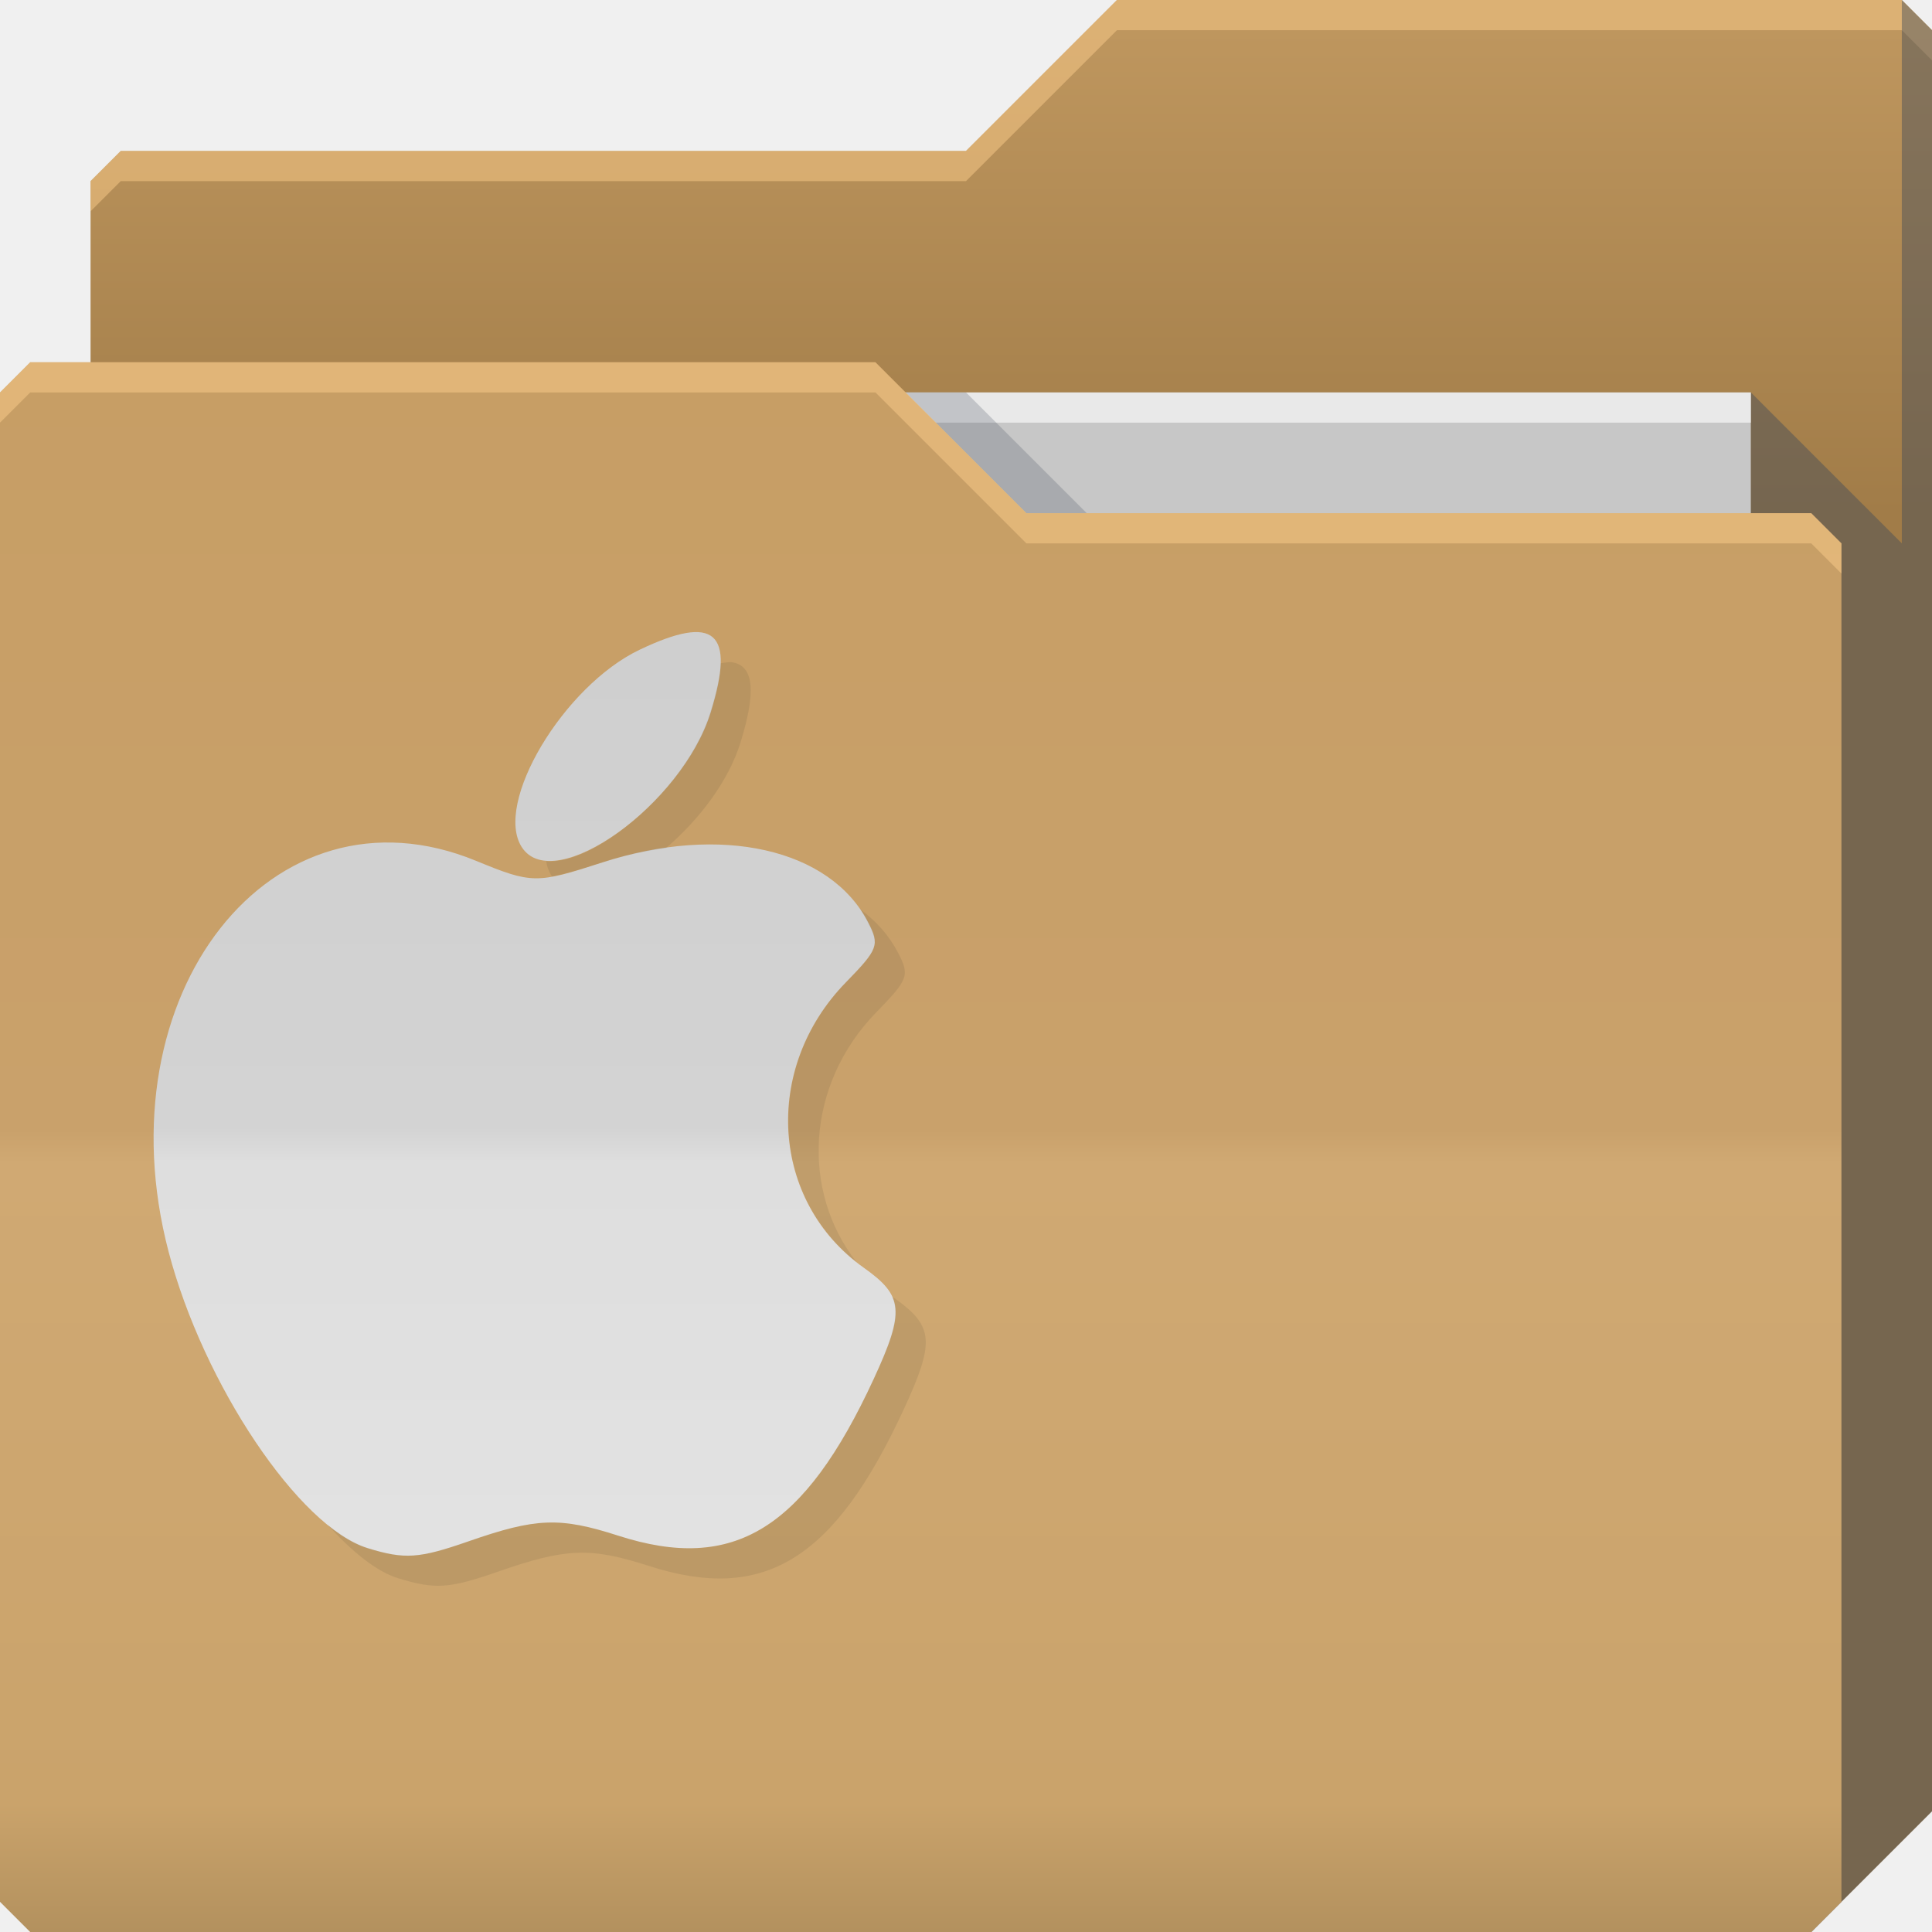
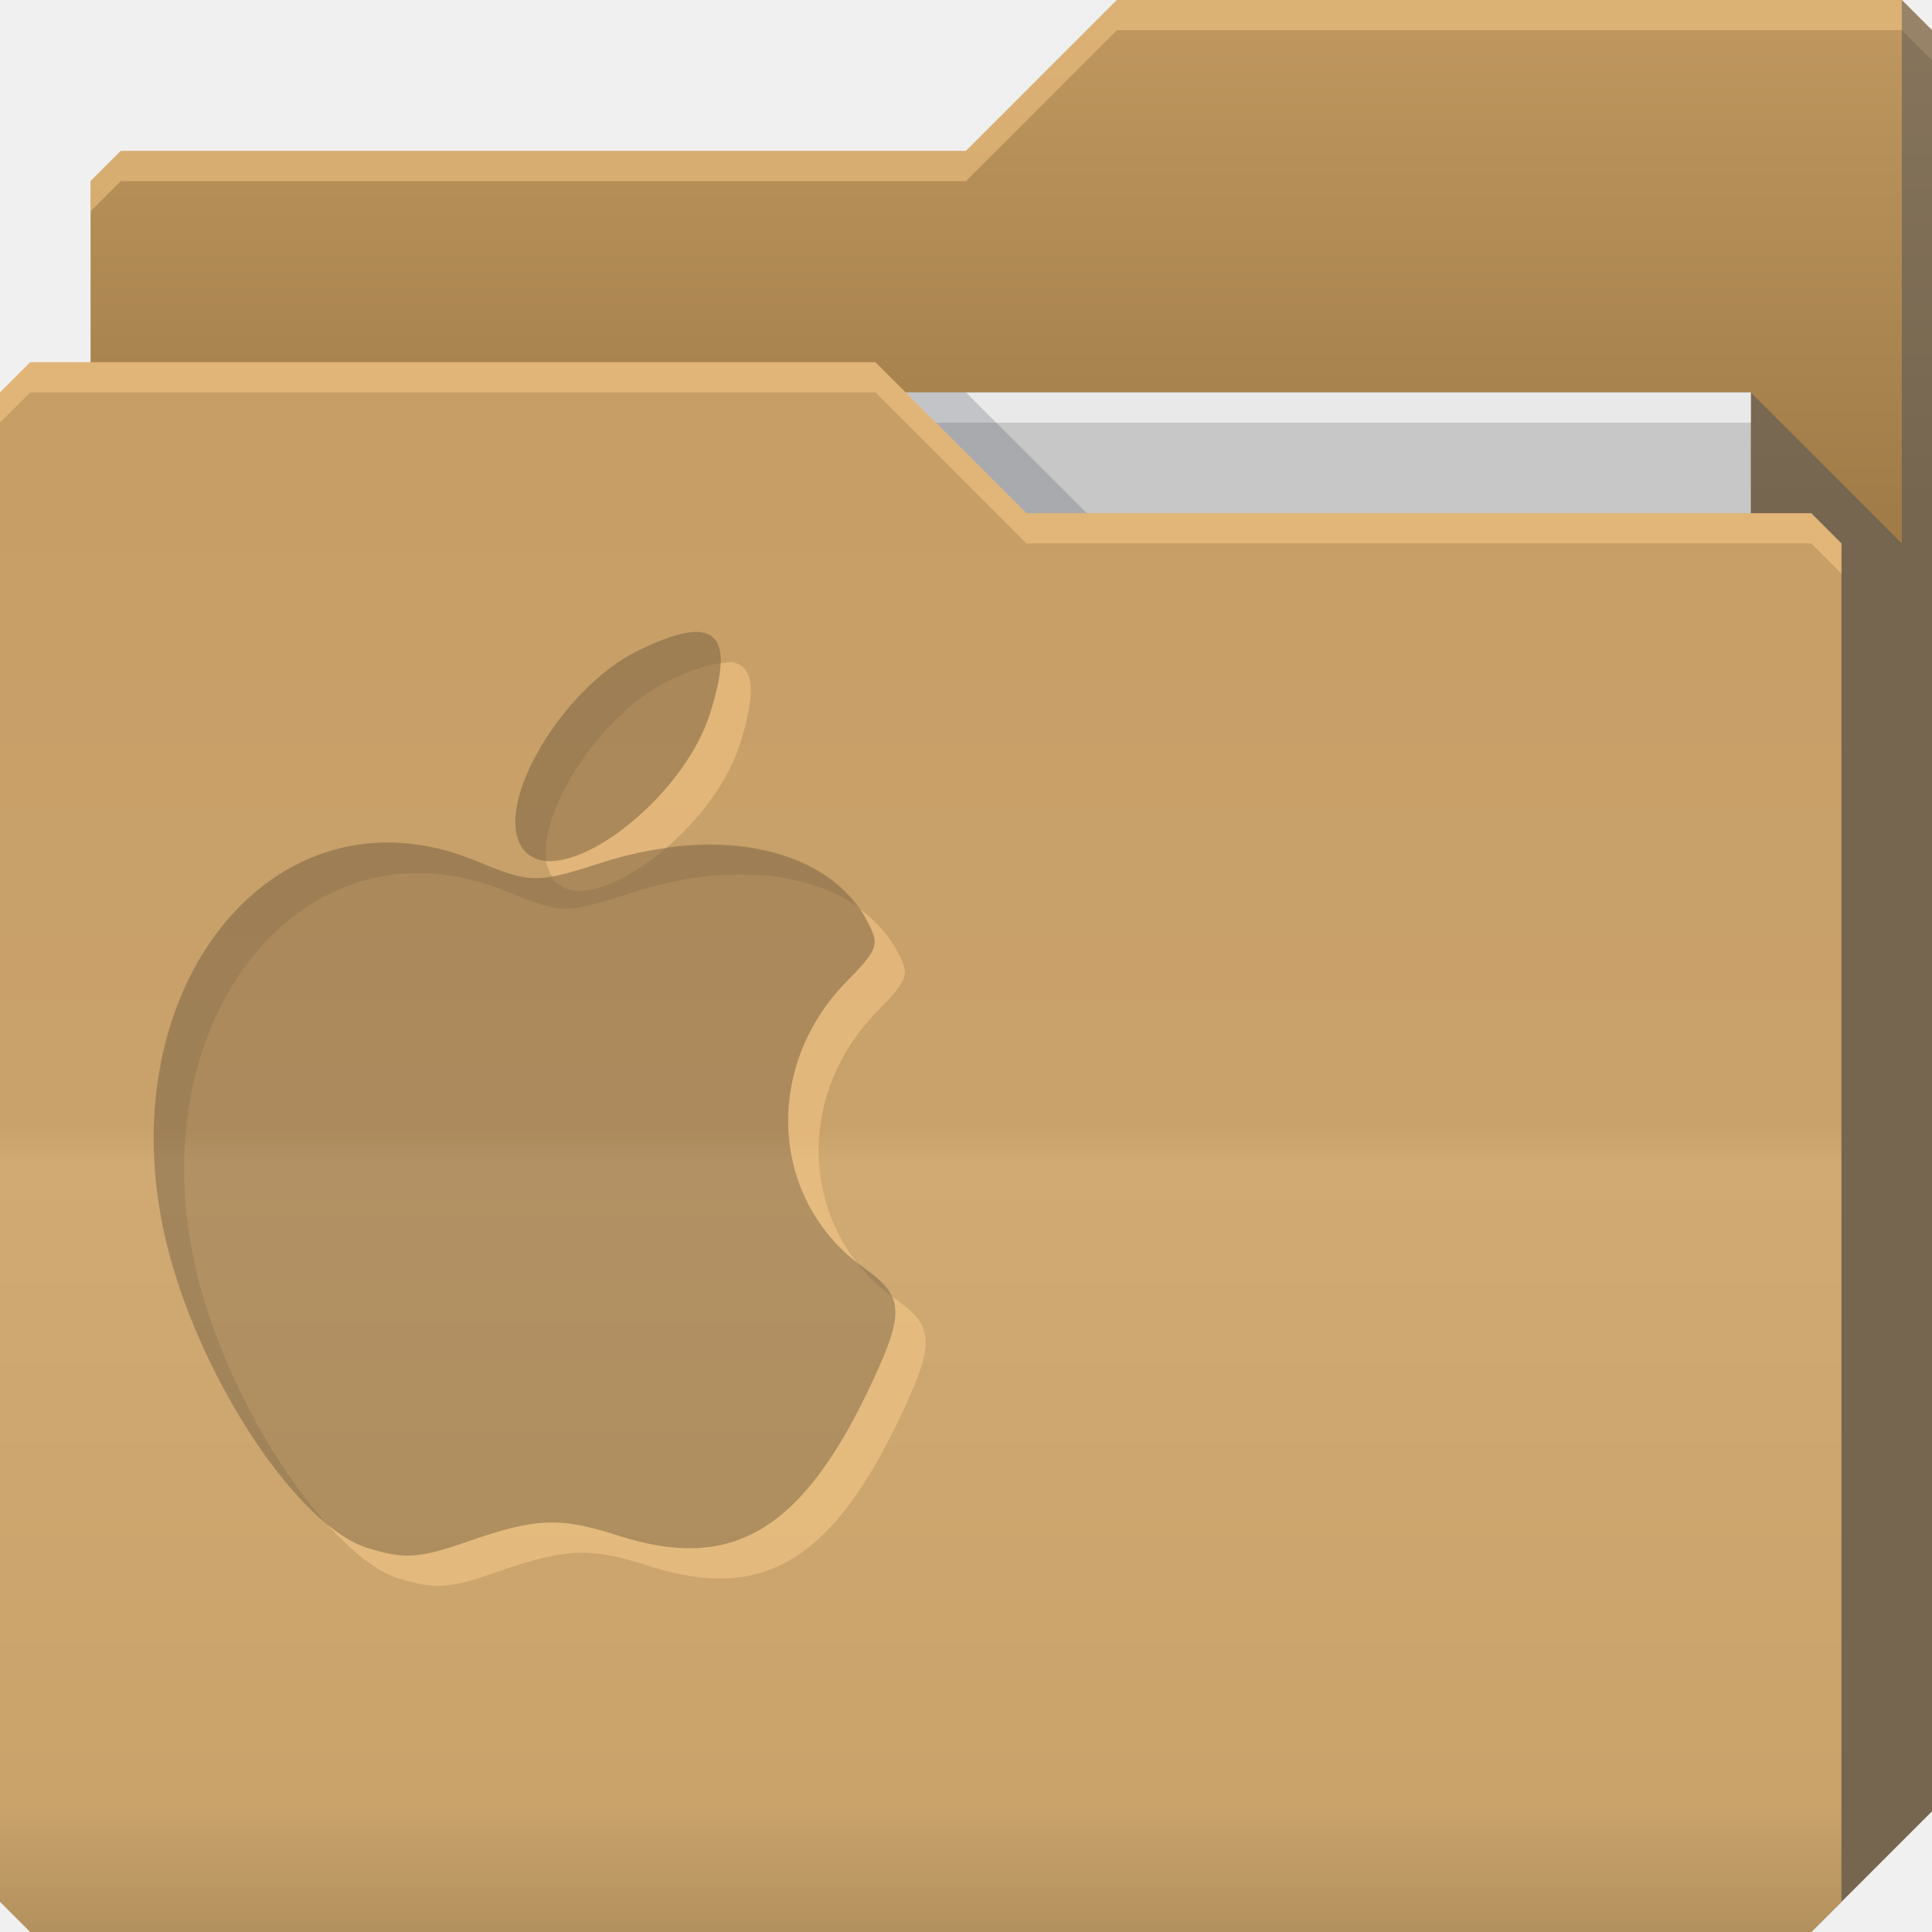
<svg xmlns="http://www.w3.org/2000/svg" xmlns:xlink="http://www.w3.org/1999/xlink" id="svg13094" height="64" width="64" version="1.1">
  <defs id="defs11">
    <linearGradient id="linearGradient3841-4-5">
      <stop style="stop-color:#a17c48;stop-opacity:1;" offset="0" id="stop3843-9-0" />
      <stop style="stop-color:#be965e;stop-opacity:1;" offset="1" id="stop3845-3-09" />
    </linearGradient>
    <linearGradient id="linearGradient3969-5">
      <stop style="stop-color:#b3915e;stop-opacity:1;" offset="0" id="stop3971-0" />
      <stop id="stop3977-5" offset="0.082" style="stop-color:#caa36b;stop-opacity:1;" />
      <stop style="stop-color:#d0a973;stop-opacity:1;" offset="0.49" id="stop3979-9" />
      <stop id="stop3981-0" offset="0.511" style="stop-color:#c9a16b;stop-opacity:1;" />
      <stop style="stop-color:#c79e65;stop-opacity:1;" offset="1" id="stop3973-8" />
    </linearGradient>
-     <linearGradient id="linearGradient3051-9-3-5">
-       <stop id="stop3053-6-2-5" style="stop-color:#cdcdcd;stop-opacity:1;" offset="0" />
-       <stop id="stop3059-3-6-3" style="stop-color:#d3d3d3;stop-opacity:1;" offset="0.48" />
-       <stop id="stop3061-4-7-0" style="stop-color:#dedede;stop-opacity:1;" offset="0.502" />
-       <stop id="stop3055-6-2-0" style="stop-color:#e6e6e6;stop-opacity:1;" offset="1" />
-     </linearGradient>
-     <linearGradient xlink:href="#linearGradient3051-9-3-5" id="linearGradient3144" gradientUnits="userSpaceOnUse" x1="18.313" y1="13.082" x2="18.313" y2="63.818" gradientTransform="translate(1.625,0.917717)" />
    <linearGradient xlink:href="#linearGradient3969-5" id="linearGradient3148" gradientUnits="userSpaceOnUse" x1="29.875" y1="64.082" x2="29.875" y2="12.082" gradientTransform="translate(0.625,-0.082283)" />
    <linearGradient xlink:href="#linearGradient3841-4-5" id="linearGradient3156" gradientUnits="userSpaceOnUse" gradientTransform="translate(-33,-31.9764)" x1="77.278" y1="48.976" x2="77.278" y2="32.976" />
-     <linearGradient xlink:href="#linearGradient3051-9-3-5" id="linearGradient3037" gradientUnits="userSpaceOnUse" gradientTransform="translate(0.625,-0.082283)" x1="18.313" y1="13.082" x2="18.313" y2="63.818" />
-     <linearGradient xlink:href="#linearGradient3051-9-3-5" id="linearGradient3041" gradientUnits="userSpaceOnUse" gradientTransform="translate(0.625,-0.082283)" x1="18.313" y1="13.082" x2="18.313" y2="63.818" />
  </defs>
  <path id="path3833" d="m 3,6 -10e-8,58 L 60,64 64,60 64,1 63,0 37,0 32,5 4,5 z" style="fill:url(#linearGradient3156);fill-opacity:1;fill-rule:nonzero;stroke:none" />
  <path id="path3800" d="M 37,0 32,5 4,5 3,6 3,7 4,6 32,6 37,1 63,1 64,2 64,1 63,0 37,0 z" style="color:#000000;fill:#ffd08f;fill-opacity:0.466;fill-rule:nonzero;stroke:none;stroke-width:1;marker:none;visibility:visible;display:inline;overflow:visible;enable-background:accumulate" />
  <path style="fill:#c7c7c7;fill-opacity:1;fill-rule:nonzero" id="path3920" d="m 7,13 51,0 0,31 -51,0 z" />
  <path style="fill:#3e4959;fill-opacity:0.432" d="m 58,13 0,51 2,0 4,-4 0,-59 -1,-1 0,18 z" id="path3802" />
  <path style="fill:#ffffff;fill-opacity:0.602;fill-rule:nonzero" d="m 7,13 51,0 0,1 -51,0 z" id="path4253" />
  <path id="path3982" d="m 30,13 4,4 2,0 -4,-4 z" style="color:#000000;fill:#3e4959;fill-opacity:0.23;fill-rule:nonzero;stroke-width:1;stroke-linecap:butt;stroke-linejoin:miter;stroke-miterlimit:4;stroke-opacity:1;stroke-dasharray:none;stroke-dashoffset:0;marker:none;visibility:visible;display:inline;overflow:visible;enable-background:accumulate" />
  <path style="fill:url(#linearGradient3148);fill-opacity:1;fill-rule:nonzero" d="m 0,13 0,50 1,1 59,0 1,-1 0,-45 -1,-1 -26,1e-6 -5,-5 L 1,12 z" id="path3916" />
  <path id="path3046" d="m 1,12 -1,1 0,1 1,-1 28,0 5,5 26,0 1,1 0,-1 -1,-1 -26,0 -5,-5 -28,0 z" style="fill:#ffd08f;fill-opacity:0.466;fill-rule:nonzero" />
-   <path id="path3035" d="M 12.183,51.287 C 9.912,50.591 6.739,45.866 5.584,41.461 3.348,32.928 9.007,25.735 15.77,28.516 c 1.852,0.762 1.999,0.763 4.187,0.053 3.925,-1.274 7.539,-0.457 8.804,1.988 0.385,0.745 0.332,0.886 -0.741,1.986 -2.776,2.845 -2.496,7.262 0.6,9.457 1.315,0.932 1.359,1.439 0.324,3.679 -2.303,4.985 -4.643,6.422 -8.457,5.195 -1.948,-0.627 -2.719,-0.598 -4.974,0.188 -1.631,0.568 -2.108,0.601 -3.331,0.225 z m 5.106,-23.218 c -0.948,-1.447 1.374,-5.343 3.902,-6.547 2.498,-1.19 3.177,-0.592 2.353,2.074 -0.944,3.058 -5.192,6.095 -6.255,4.473 z" style="color:#000000;fill:url(#linearGradient3037);fill-opacity:1;fill-rule:nonzero;stroke:none;stroke-width:1;marker:none;visibility:visible;display:inline;overflow:visible;enable-background:accumulate" />
-   <path style="color:#000000;fill:#0b0e11;fill-opacity:0.079;fill-rule:nonzero;stroke:none;stroke-width:1;marker:none;visibility:visible;display:inline;overflow:visible;enable-background:accumulate" d="M 24.25 21.938 C 24.146 21.921 24.006 21.956 23.875 21.969 C 23.862 22.381 23.737 22.927 23.531 23.594 C 22.75 26.124 19.722 28.659 18.094 28.531 C 18.122 28.728 18.188 28.88 18.281 29.031 C 18.701 28.957 19.222 28.805 19.969 28.562 C 20.689 28.329 21.376 28.19 22.062 28.094 C 23.154 27.159 24.132 25.888 24.531 24.594 C 25.046 22.927 24.986 22.056 24.25 21.938 z M 28.5 30.125 C 28.597 30.265 28.671 30.41 28.75 30.562 C 29.135 31.307 29.104 31.432 28.031 32.531 C 25.332 35.299 25.515 39.562 28.375 41.812 C 26.525 39.453 26.695 35.926 29.031 33.531 C 30.104 32.432 30.135 32.307 29.75 31.562 C 29.454 30.99 29.027 30.513 28.5 30.125 z M 29.562 42.969 C 29.806 43.542 29.584 44.288 28.938 45.688 C 26.634 50.672 24.314 52.102 20.5 50.875 C 18.552 50.248 17.754 50.277 15.5 51.062 C 13.869 51.631 13.411 51.656 12.188 51.281 C 11.762 51.151 11.314 50.885 10.844 50.5 C 11.653 51.394 12.466 52.06 13.188 52.281 C 14.411 52.656 14.869 52.631 16.5 52.062 C 18.754 51.277 19.552 51.248 21.5 51.875 C 25.314 53.102 27.634 51.672 29.938 46.688 C 30.972 44.448 30.94 43.932 29.625 43 C 29.606 42.987 29.581 42.982 29.562 42.969 z " id="path3127" />
+   <path style="color:#000000;fill:#181818;fill-opacity:0.164;fill-rule:nonzero;stroke:none;stroke-width:1;marker:none;visibility:visible;display:inline;overflow:visible;enable-background:accumulate" d="M 12.183,51.287 C 9.912,50.591 6.739,45.866 5.584,41.461 3.348,32.928 9.007,25.735 15.77,28.516 c 1.852,0.762 1.999,0.763 4.187,0.053 3.925,-1.274 7.539,-0.457 8.804,1.988 0.385,0.745 0.332,0.886 -0.741,1.986 -2.776,2.845 -2.496,7.262 0.6,9.457 1.315,0.932 1.359,1.439 0.324,3.679 -2.303,4.985 -4.643,6.422 -8.457,5.195 -1.948,-0.627 -2.719,-0.598 -4.974,0.188 -1.631,0.568 -2.108,0.601 -3.331,0.225 z m 5.106,-23.218 c -0.948,-1.447 1.374,-5.343 3.902,-6.547 2.498,-1.19 3.177,-0.592 2.353,2.074 -0.944,3.058 -5.192,6.095 -6.255,4.473 z" id="path3022" />
+   <path style="color:#000000;fill:#181818;fill-opacity:0.092;fill-rule:nonzero;stroke:none;stroke-width:1;marker:none;visibility:visible;display:inline;overflow:visible;enable-background:accumulate" d="m 23.25,20.938 c -0.442,-0.071 -1.126,0.147 -2.062,0.594 -2.527,1.204 -4.854,5.085 -3.906,6.531 0.183,0.279 0.473,0.442 0.812,0.469 -0.245,-1.71 1.841,-4.927 4.094,-6 0.716,-0.341 1.263,-0.522 1.688,-0.562 0.02,-0.619 -0.183,-0.96 -0.625,-1.031 z m -10.531,6.969 c -5.275,0.106 -9.012,6.363 -7.125,13.562 0.929,3.542 3.167,7.274 5.188,8.969 -1.719,-1.928 -3.409,-4.997 -4.188,-7.969 -2.237,-8.532 3.425,-15.718 10.188,-12.938 1.852,0.762 1.999,0.741 4.188,0.031 2.943,-0.955 5.703,-0.733 7.438,0.469 -1.197,-1.614 -3.582,-2.323 -6.344,-1.938 -1.487,1.274 -3.168,1.904 -3.781,0.969 -0.005,-0.008 0.005,-0.023 0,-0.031 -0.811,0.144 -1.28,0.002 -2.5,-0.5 -1.057,-0.434 -2.086,-0.645 -3.062,-0.625 z M 28.375,41.812 c 0.326,0.416 0.705,0.793 1.156,1.125 C 29.378,42.611 29.099,42.336 28.625,42 28.54,41.94 28.456,41.876 28.375,41.812 z" id="path3035" />
+   <path style="color:#000000;fill:#ffd08f;fill-opacity:0.466;fill-rule:nonzero;stroke:none;stroke-width:1;marker:none;visibility:visible;display:inline;overflow:visible;enable-background:accumulate" d="M 24.25 21.938 C 24.146 21.921 24.006 21.956 23.875 21.969 C 23.862 22.381 23.737 22.927 23.531 23.594 C 22.75 26.124 19.722 28.659 18.094 28.531 C 18.122 28.728 18.188 28.88 18.281 29.031 C 18.701 28.957 19.222 28.805 19.969 28.562 C 20.689 28.329 21.376 28.19 22.062 28.094 C 23.154 27.159 24.132 25.888 24.531 24.594 C 25.046 22.927 24.986 22.056 24.25 21.938 z M 28.5 30.125 C 28.597 30.265 28.671 30.41 28.75 30.562 C 29.135 31.307 29.104 31.432 28.031 32.531 C 25.332 35.299 25.515 39.562 28.375 41.812 C 26.525 39.453 26.695 35.926 29.031 33.531 C 30.104 32.432 30.135 32.307 29.75 31.562 C 29.454 30.99 29.027 30.513 28.5 30.125 z M 29.562 42.969 C 29.806 43.542 29.584 44.288 28.938 45.688 C 26.634 50.672 24.314 52.102 20.5 50.875 C 18.552 50.248 17.754 50.277 15.5 51.062 C 13.869 51.631 13.411 51.656 12.188 51.281 C 11.762 51.151 11.314 50.885 10.844 50.5 C 11.653 51.394 12.466 52.06 13.188 52.281 C 14.411 52.656 14.869 52.631 16.5 52.062 C 18.754 51.277 19.552 51.248 21.5 51.875 C 25.314 53.102 27.634 51.672 29.938 46.688 C 30.972 44.448 30.94 43.932 29.625 43 C 29.606 42.987 29.581 42.982 29.562 42.969 z " id="path3127" />
</svg>
